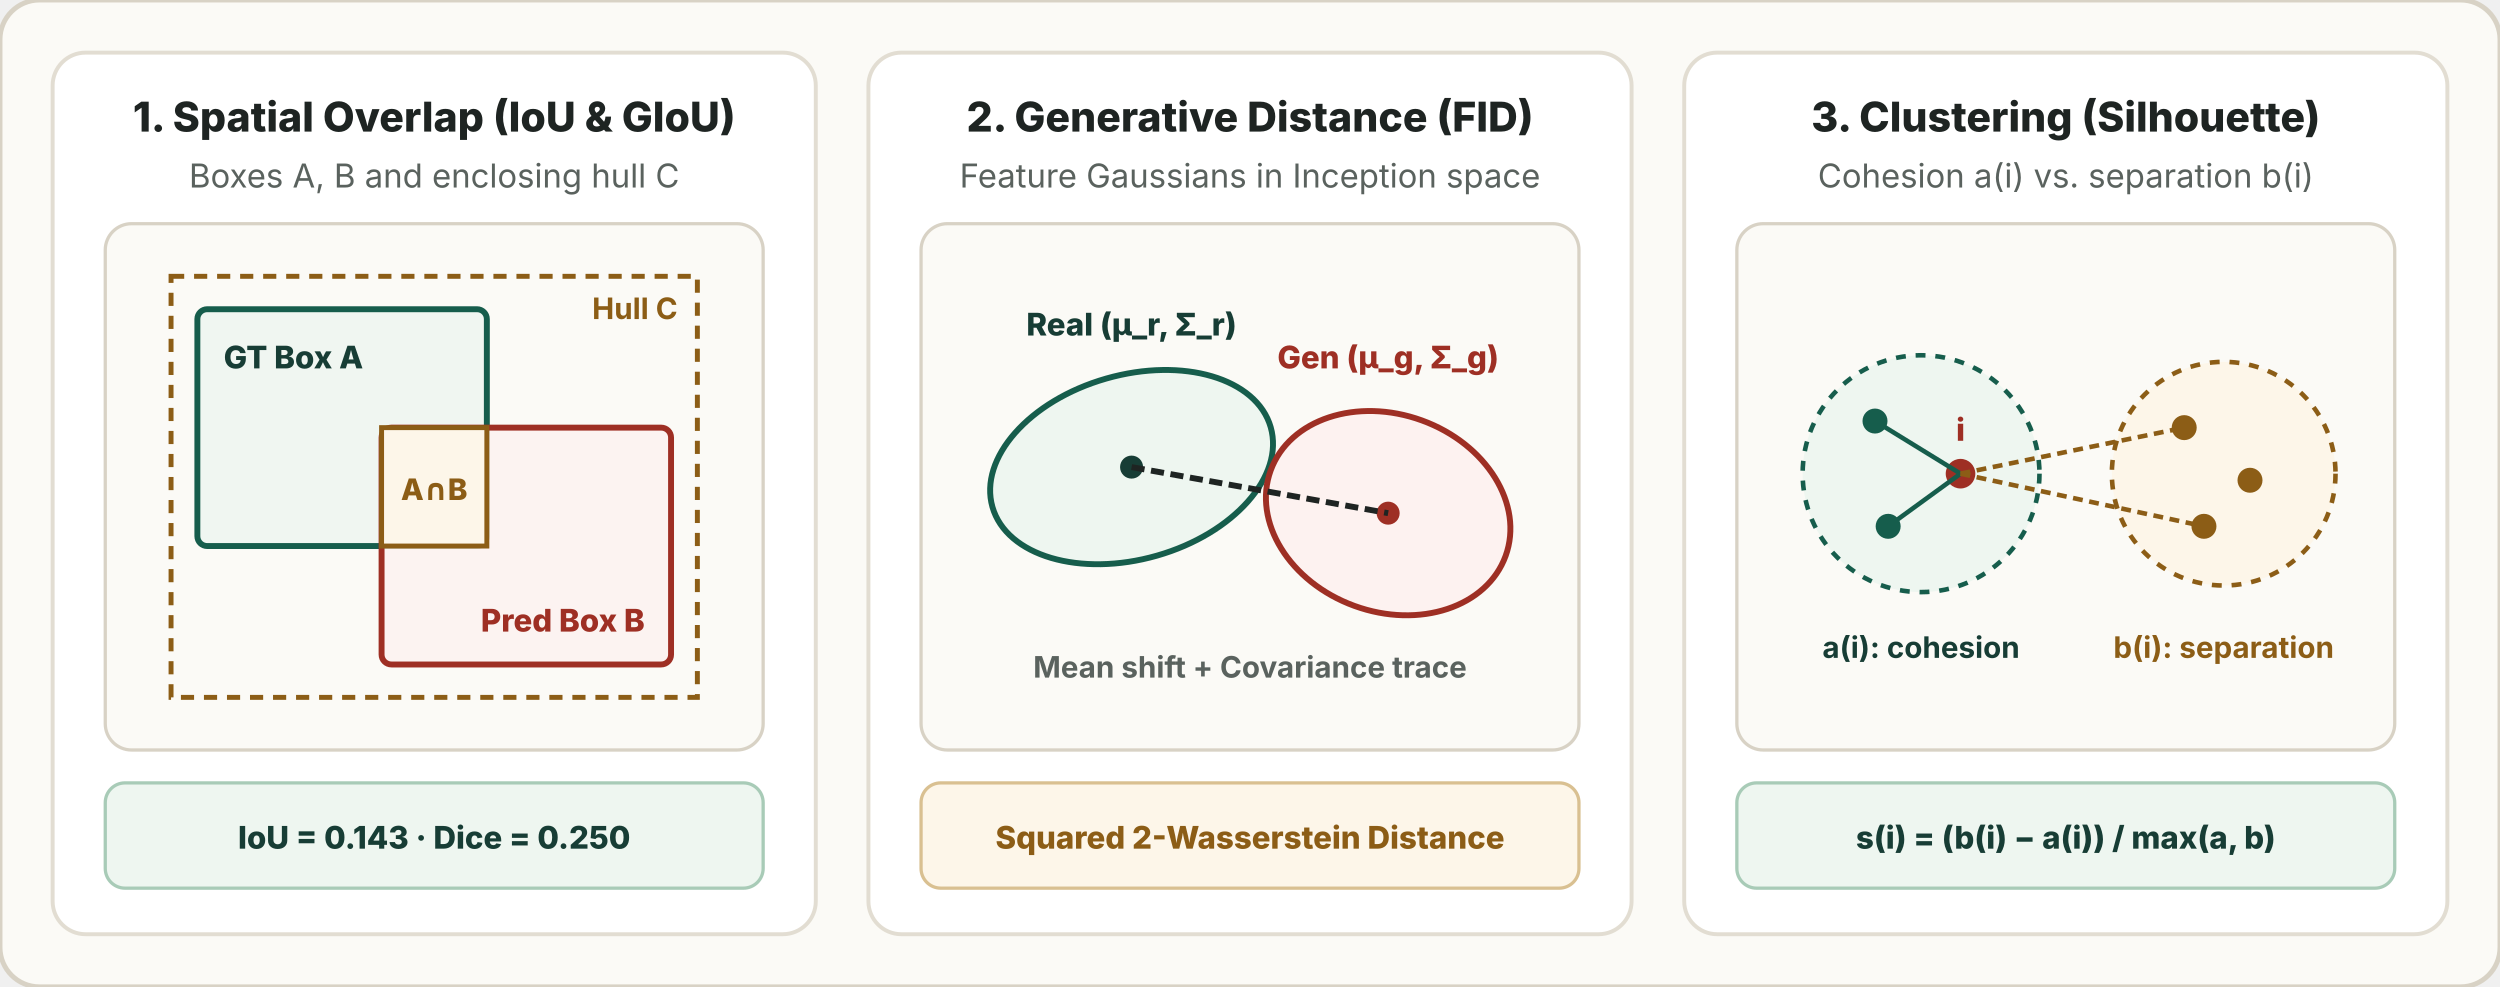
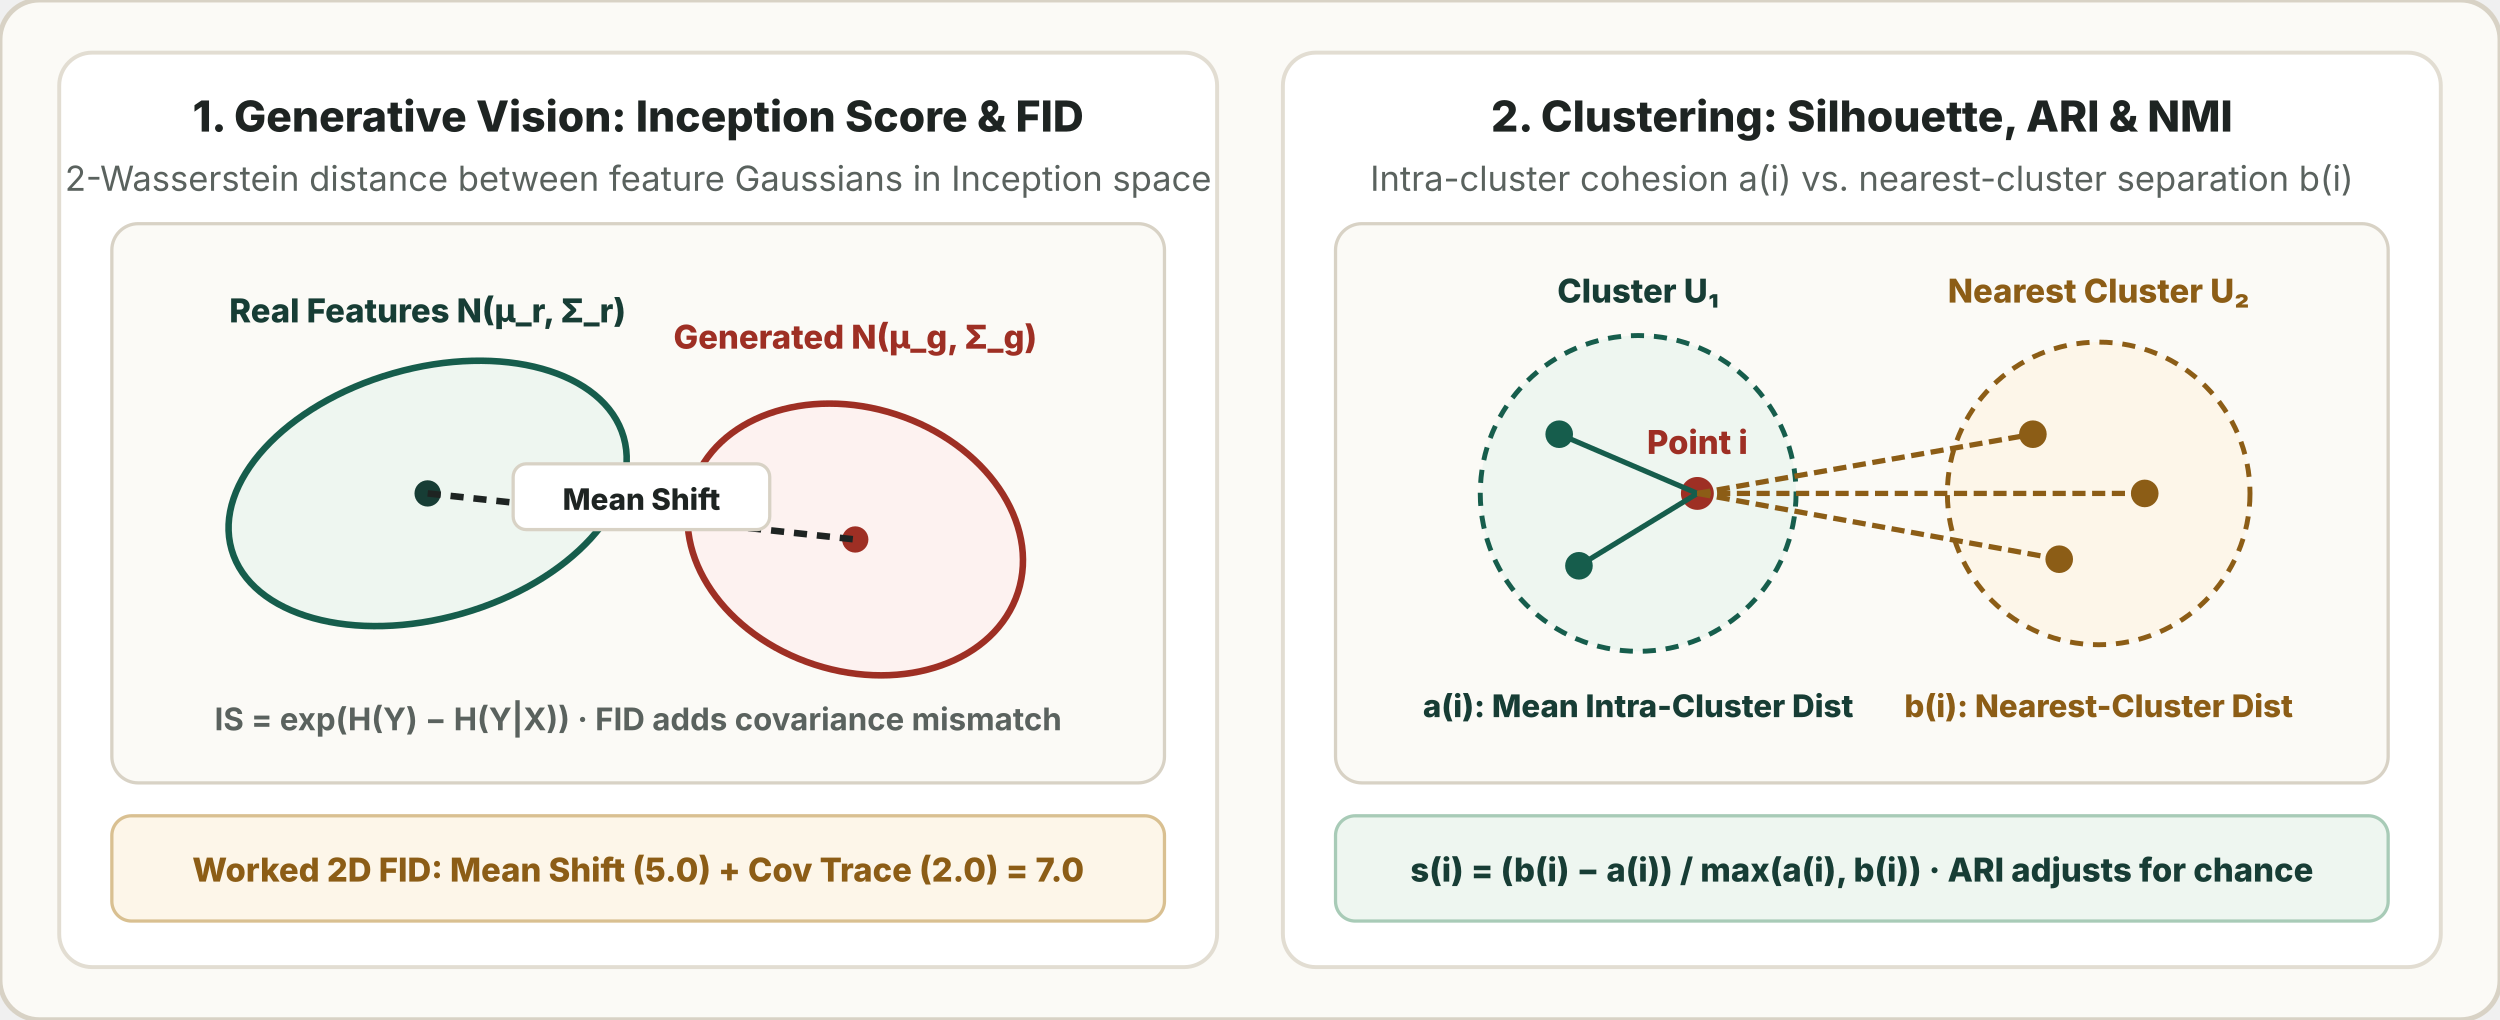
- <svg xmlns="http://www.w3.org/2000/svg" viewBox="0 0 760 300" width="760" height="300" font-family="'Manrope', -apple-system, sans-serif">
-   <rect width="760" height="300" rx="12" fill="#fbfaf6" stroke="#d8d2c5" stroke-width="1.5" />
-   <g transform="translate(16, 16)">
-     <rect width="232" height="268" rx="10" fill="#ffffff" stroke="#e2ddd2" stroke-width="1.2" />
-     <text x="116" y="24" text-anchor="middle" font-size="12.5" font-weight="800" fill="#1e2422">1. Spatial Overlap (IoU &amp; GIoU)</text>
-     <text x="116" y="41" text-anchor="middle" font-size="10" fill="#5a625e">Boxes A, B and enclosing hull C</text>
+ <svg xmlns="http://www.w3.org/2000/svg" viewBox="0 0 760 310" width="760" height="310" font-family="'Manrope', -apple-system, sans-serif">
+   <rect width="760" height="310" rx="12" fill="#fbfaf6" stroke="#d8d2c5" stroke-width="1.5" />
+   <g transform="translate(18, 16)">
+     <rect width="352" height="278" rx="10" fill="#ffffff" stroke="#e2ddd2" stroke-width="1.2" />
+     <text x="176" y="24" text-anchor="middle" font-size="13" font-weight="800" fill="#1e2422">1. Generative Vision: Inception Score &amp; FID</text>
+     <text x="176" y="42" text-anchor="middle" font-size="10.5" fill="#5a625e">2-Wasserstein distance between feature Gaussians in Inception space</text>
    <g transform="translate(16, 52)">
-       <rect width="200" height="160" rx="8" fill="#fbfaf6" stroke="#d8d2c5" />
-       <rect x="20" y="16" width="160" height="128" fill="none" stroke="#8c5d16" stroke-width="1.5" stroke-dasharray="4,3" />
-       <text x="174" y="29" text-anchor="end" font-size="9" font-weight="700" fill="#8c5d16">Hull C</text>
-       <rect x="28" y="26" width="88" height="72" rx="3" fill="#eef6f0" fill-opacity="0.85" stroke="#165d4c" stroke-width="1.8" />
-       <text x="36" y="44" font-size="9.5" font-weight="800" fill="#173d35">GT Box A</text>
-       <rect x="84" y="62" width="88" height="72" rx="3" fill="#fdf2f0" fill-opacity="0.85" stroke="#9e2f24" stroke-width="1.8" />
-       <text x="164" y="124" text-anchor="end" font-size="9.5" font-weight="800" fill="#9e2f24">Pred Box B</text>
-       <rect x="84" y="62" width="32" height="36" fill="#fdf6e9" stroke="#8c5d16" stroke-width="1.5" />
-       <text x="100" y="84" text-anchor="middle" font-size="9" font-weight="800" fill="#8c5d16">A∩B</text>
+       <rect width="320" height="170" rx="8" fill="#fbfaf6" stroke="#d8d2c5" />
+       <ellipse cx="96" cy="82" rx="62" ry="38" transform="rotate(-16 96 82)" fill="#eef6f0" stroke="#165d4c" stroke-width="2" />
+       <circle cx="96" cy="82" r="4" fill="#173d35" />
+       <text x="96" y="30" text-anchor="middle" font-size="10" font-weight="800" fill="#173d35">Real Features N(μ_r, Σ_r)</text>
+       <ellipse cx="226" cy="96" rx="52" ry="40" transform="rotate(18 226 96)" fill="#fdf2f0" stroke="#9e2f24" stroke-width="2" />
+       <circle cx="226" cy="96" r="4" fill="#9e2f24" />
+       <text x="226" y="38" text-anchor="middle" font-size="10" font-weight="800" fill="#9e2f24">Generated N(μ_g, Σ_g)</text>
+       <line x1="96" y1="82" x2="226" y2="96" stroke="#1e2422" stroke-width="2" stroke-dasharray="4,3" />
+       <rect x="122" y="73" width="78" height="20" rx="4" fill="#ffffff" stroke="#d8d2c5" />
+       <text x="161" y="87" text-anchor="middle" font-size="9" font-weight="800" fill="#1e2422">Mean Shift</text>
+       <text x="160" y="154" text-anchor="middle" font-size="9.5" font-weight="700" fill="#5a625e">IS = exp(H(Y) − H(Y|X)) · FID adds covariance mismatch</text>
    </g>
-     <rect x="16" y="222" width="200" height="32" rx="6" fill="#eef6f0" stroke="#a8cbb7" />
-     <text x="116" y="242" text-anchor="middle" font-size="9.5" font-weight="800" fill="#173d35">IoU = 0.143 · Dice = 0.250</text>
+     <rect x="16" y="232" width="320" height="32" rx="6" fill="#fdf6e9" stroke="#d9c091" />
+     <text x="176" y="252" text-anchor="middle" font-size="10" font-weight="800" fill="#8c5d16">Worked 2D FID: Mean Shift (5.0) + Cov Trace (2.0) = 7.0</text>
  </g>
-   <g transform="translate(264, 16)">
-     <rect width="232" height="268" rx="10" fill="#ffffff" stroke="#e2ddd2" stroke-width="1.2" />
-     <text x="116" y="24" text-anchor="middle" font-size="12.5" font-weight="800" fill="#1e2422">2. Generative Distance (FID)</text>
-     <text x="116" y="41" text-anchor="middle" font-size="10" fill="#5a625e">Feature Gaussians in Inception space</text>
+   <g transform="translate(390, 16)">
+     <rect width="352" height="278" rx="10" fill="#ffffff" stroke="#e2ddd2" stroke-width="1.2" />
+     <text x="176" y="24" text-anchor="middle" font-size="13" font-weight="800" fill="#1e2422">2. Clustering: Silhouette, ARI &amp; NMI</text>
+     <text x="176" y="42" text-anchor="middle" font-size="10.5" fill="#5a625e">Intra-cluster cohesion a(i) vs. nearest-cluster separation b(i)</text>
    <g transform="translate(16, 52)">
-       <rect width="200" height="160" rx="8" fill="#fbfaf6" stroke="#d8d2c5" />
-       <ellipse cx="64" cy="74" rx="44" ry="28" transform="rotate(-16 64 74)" fill="#eef6f0" stroke="#165d4c" stroke-width="1.8" />
-       <circle cx="64" cy="74" r="3.5" fill="#173d35" />
-       <text x="64" y="34" text-anchor="middle" font-size="9.5" font-weight="800" fill="#173d35">Real (μ_r, Σ_r)</text>
-       <ellipse cx="142" cy="88" rx="38" ry="30" transform="rotate(20 142 88)" fill="#fdf2f0" stroke="#9e2f24" stroke-width="1.8" />
-       <circle cx="142" cy="88" r="3.5" fill="#9e2f24" />
-       <text x="142" y="44" text-anchor="middle" font-size="9.5" font-weight="800" fill="#9e2f24">Gen (μ_g, Σ_g)</text>
-       <line x1="64" y1="74" x2="142" y2="88" stroke="#1e2422" stroke-width="1.8" stroke-dasharray="4,2" />
-       <text x="100" y="138" text-anchor="middle" font-size="9" font-weight="700" fill="#5a625e">Mean shift + Covariance trace</text>
+       <rect width="320" height="170" rx="8" fill="#fbfaf6" stroke="#d8d2c5" />
+       <circle cx="92" cy="82" r="48" fill="#eef6f0" stroke="#165d4c" stroke-width="1.5" stroke-dasharray="4,3" />
+       <text x="92" y="24" text-anchor="middle" font-size="10" font-weight="800" fill="#173d35">Cluster U₁</text>
+       <circle cx="68" cy="64" r="4.2" fill="#165d4c" />
+       <circle cx="74" cy="104" r="4.2" fill="#165d4c" />
+       <circle cx="110" cy="82" r="5" fill="#9e2f24" />
+       <text x="110" y="70" text-anchor="middle" font-size="10" font-weight="800" fill="#9e2f24">Point i</text>
+       <line x1="110" y1="82" x2="68" y2="64" stroke="#165d4c" stroke-width="1.6" />
+       <line x1="110" y1="82" x2="74" y2="104" stroke="#165d4c" stroke-width="1.6" />
+       <text x="92" y="150" text-anchor="middle" font-size="9.5" font-weight="800" fill="#173d35">a(i): Mean Intra-Cluster Dist</text>
+       <circle cx="232" cy="82" r="46" fill="#fdf6e9" stroke="#8c5d16" stroke-width="1.5" stroke-dasharray="4,3" />
+       <text x="232" y="24" text-anchor="middle" font-size="10" font-weight="800" fill="#8c5d16">Nearest Cluster U₂</text>
+       <circle cx="212" cy="64" r="4.2" fill="#8c5d16" />
+       <circle cx="246" cy="82" r="4.2" fill="#8c5d16" />
+       <circle cx="220" cy="102" r="4.2" fill="#8c5d16" />
+       <line x1="110" y1="82" x2="212" y2="64" stroke="#8c5d16" stroke-width="1.6" stroke-dasharray="4,2" />
+       <line x1="110" y1="82" x2="246" y2="82" stroke="#8c5d16" stroke-width="1.6" stroke-dasharray="4,2" />
+       <line x1="110" y1="82" x2="220" y2="102" stroke="#8c5d16" stroke-width="1.6" stroke-dasharray="4,2" />
+       <text x="232" y="150" text-anchor="middle" font-size="9.5" font-weight="800" fill="#8c5d16">b(i): Nearest-Cluster Dist</text>
    </g>
-     <rect x="16" y="222" width="200" height="32" rx="6" fill="#fdf6e9" stroke="#d9c091" />
-     <text x="116" y="242" text-anchor="middle" font-size="9.5" font-weight="800" fill="#8c5d16">Squared 2-Wasserstein Distance</text>
-   </g>
-   <g transform="translate(512, 16)">
-     <rect width="232" height="268" rx="10" fill="#ffffff" stroke="#e2ddd2" stroke-width="1.2" />
-     <text x="116" y="24" text-anchor="middle" font-size="12.5" font-weight="800" fill="#1e2422">3. Clustering (Silhouette)</text>
-     <text x="116" y="41" text-anchor="middle" font-size="10" fill="#5a625e">Cohesion a(i) vs. separation b(i)</text>
-     <g transform="translate(16, 52)">
-       <rect width="200" height="160" rx="8" fill="#fbfaf6" stroke="#d8d2c5" />
-       <circle cx="56" cy="76" r="36" fill="#eef6f0" stroke="#165d4c" stroke-width="1.4" stroke-dasharray="3,3" />
-       <circle cx="42" cy="60" r="3.8" fill="#165d4c" />
-       <circle cx="46" cy="92" r="3.8" fill="#165d4c" />
-       <circle cx="68" cy="76" r="4.5" fill="#9e2f24" />
-       <text x="68" y="66" text-anchor="middle" font-size="9.5" font-weight="800" fill="#9e2f24">i</text>
-       <line x1="68" y1="76" x2="42" y2="60" stroke="#165d4c" stroke-width="1.4" />
-       <line x1="68" y1="76" x2="46" y2="92" stroke="#165d4c" stroke-width="1.4" />
-       <text x="56" y="132" text-anchor="middle" font-size="9" font-weight="700" fill="#173d35">a(i): cohesion</text>
-       <circle cx="148" cy="76" r="34" fill="#fdf6e9" stroke="#8c5d16" stroke-width="1.4" stroke-dasharray="3,3" />
-       <circle cx="136" cy="62" r="3.8" fill="#8c5d16" />
-       <circle cx="156" cy="78" r="3.8" fill="#8c5d16" />
-       <circle cx="142" cy="92" r="3.8" fill="#8c5d16" />
-       <line x1="68" y1="76" x2="136" y2="62" stroke="#8c5d16" stroke-width="1.4" stroke-dasharray="3,2" />
-       <line x1="68" y1="76" x2="142" y2="92" stroke="#8c5d16" stroke-width="1.4" stroke-dasharray="3,2" />
-       <text x="148" y="132" text-anchor="middle" font-size="9" font-weight="700" fill="#8c5d16">b(i): separation</text>
-     </g>
-     <rect x="16" y="222" width="200" height="32" rx="6" fill="#eef6f0" stroke="#a8cbb7" />
-     <text x="116" y="242" text-anchor="middle" font-size="9.5" font-weight="800" fill="#173d35">s(i) = (b(i) − a(i)) / max(a, b)</text>
+     <rect x="16" y="232" width="320" height="32" rx="6" fill="#eef6f0" stroke="#a8cbb7" />
+     <text x="176" y="252" text-anchor="middle" font-size="10" font-weight="800" fill="#173d35">s(i) = (b(i) − a(i)) / max(a(i), b(i)) · ARI adjusts for chance</text>
  </g>
</svg>
